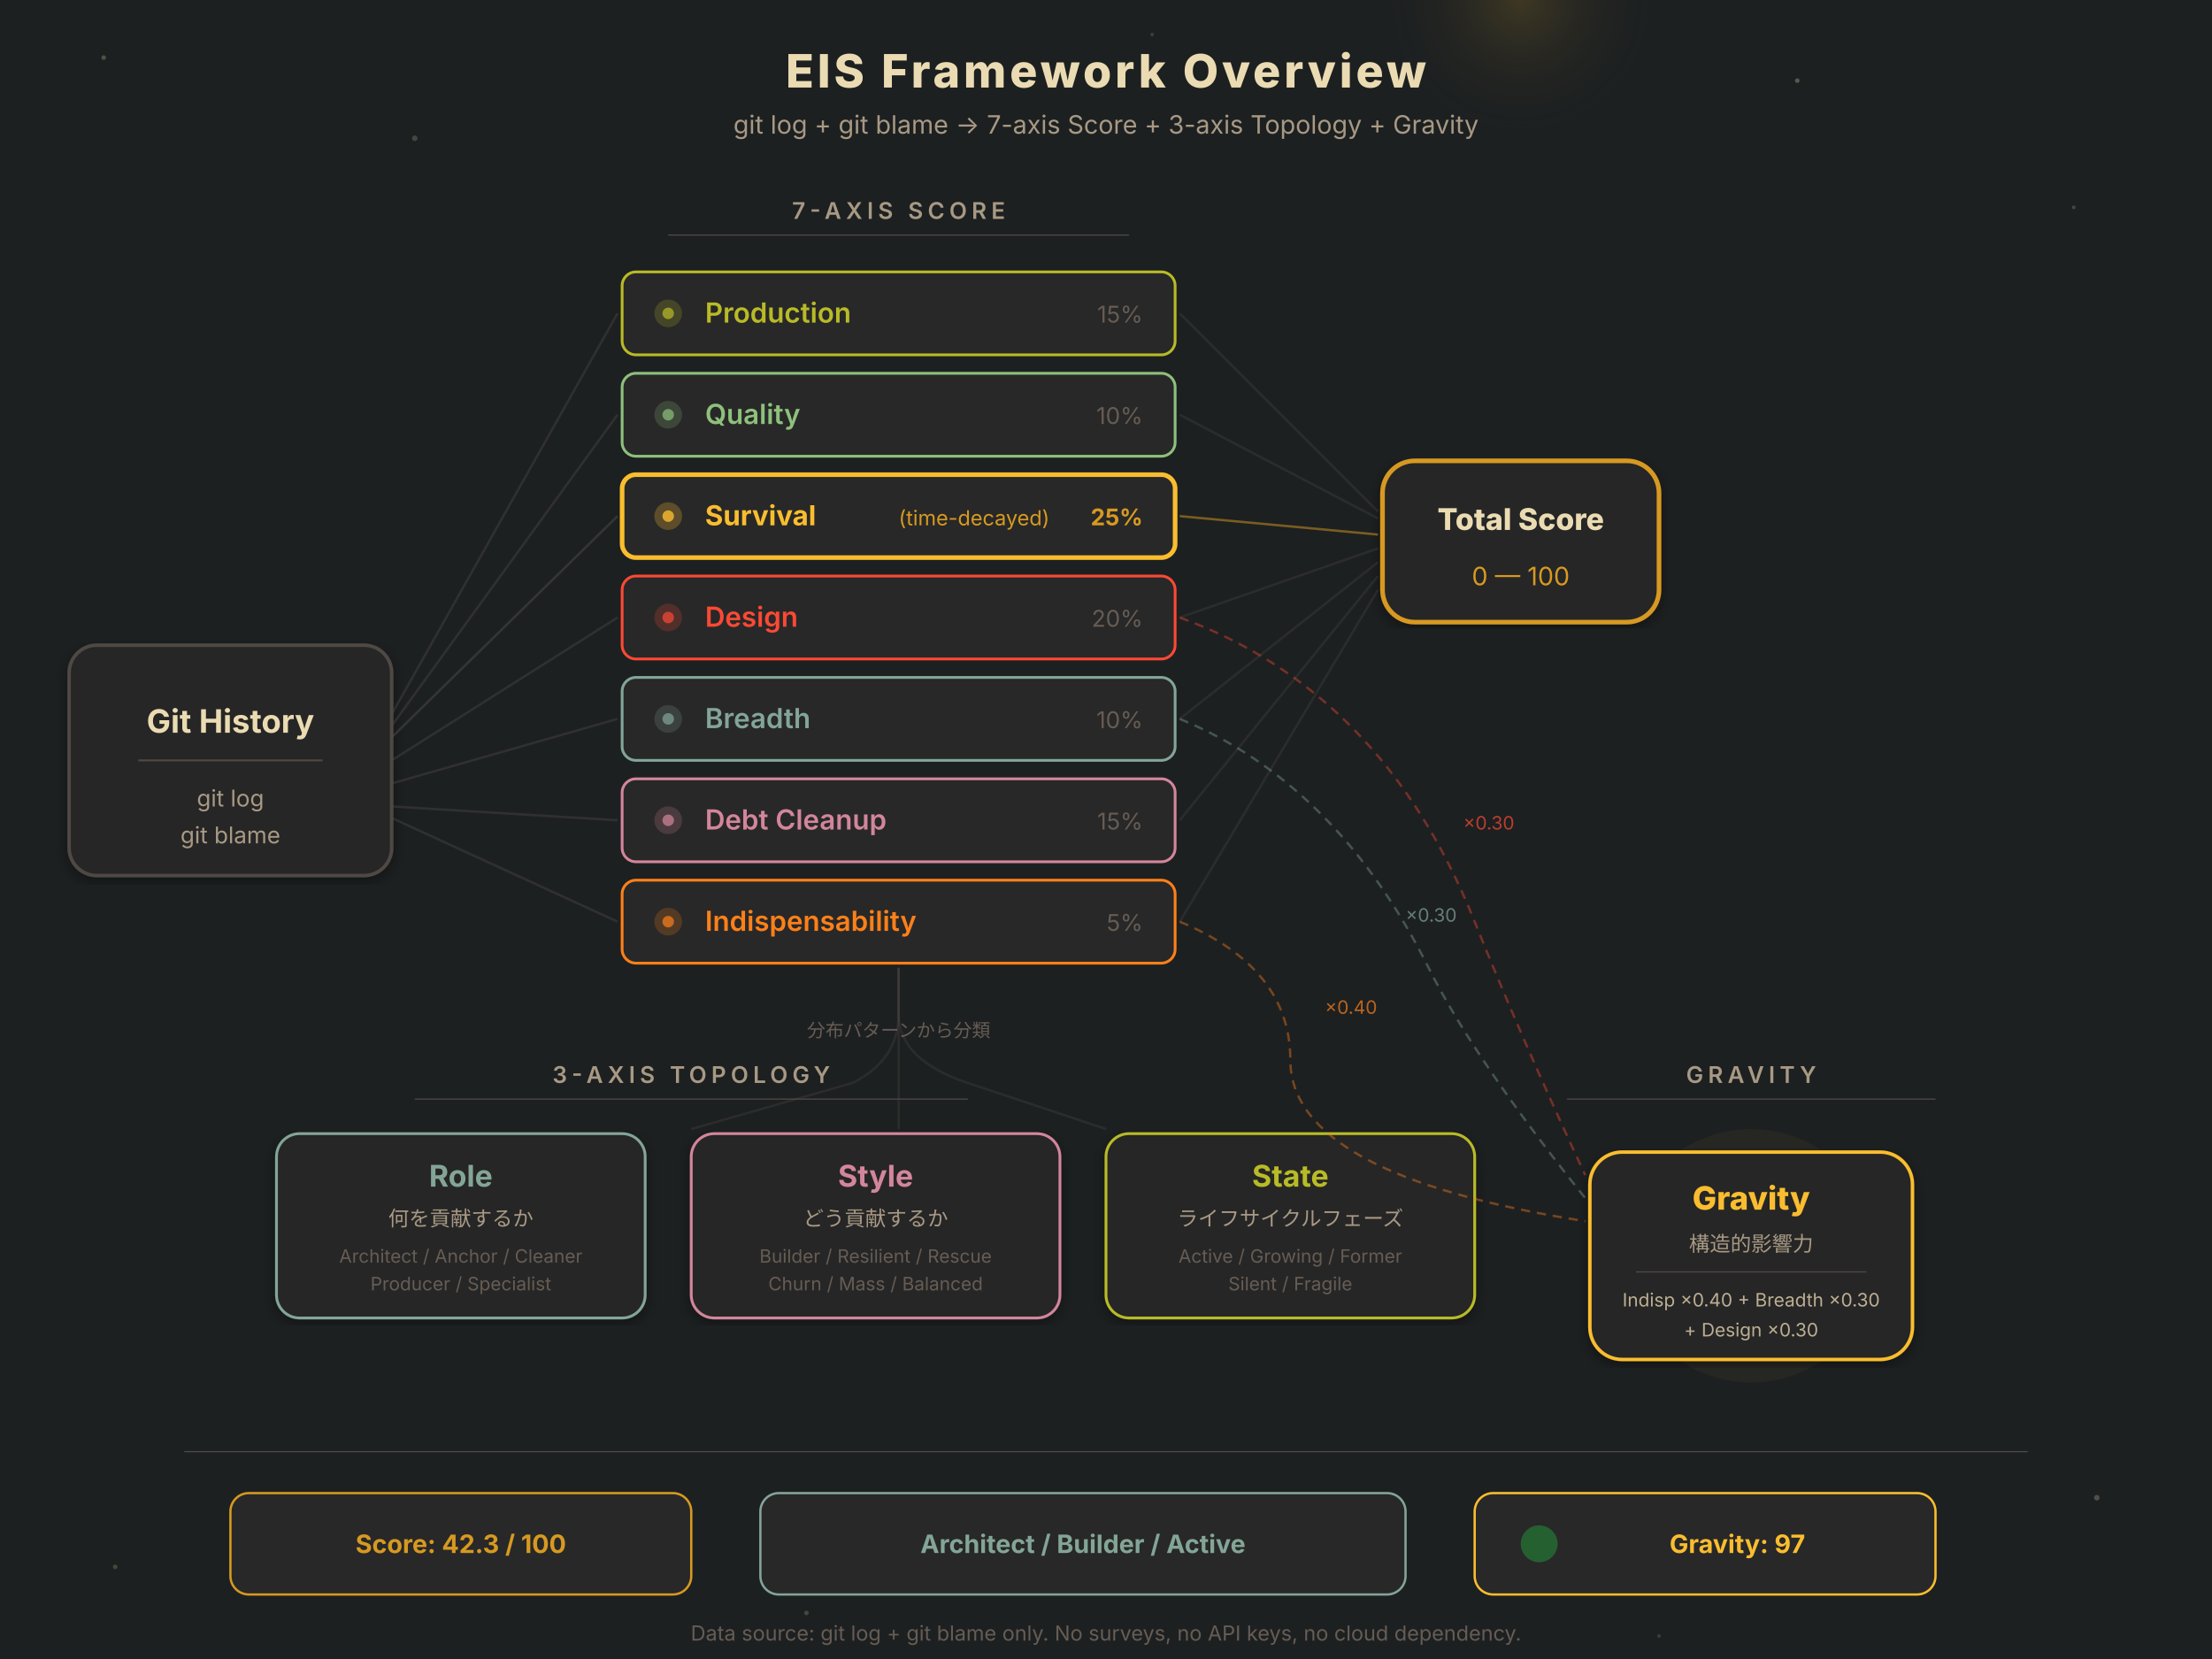
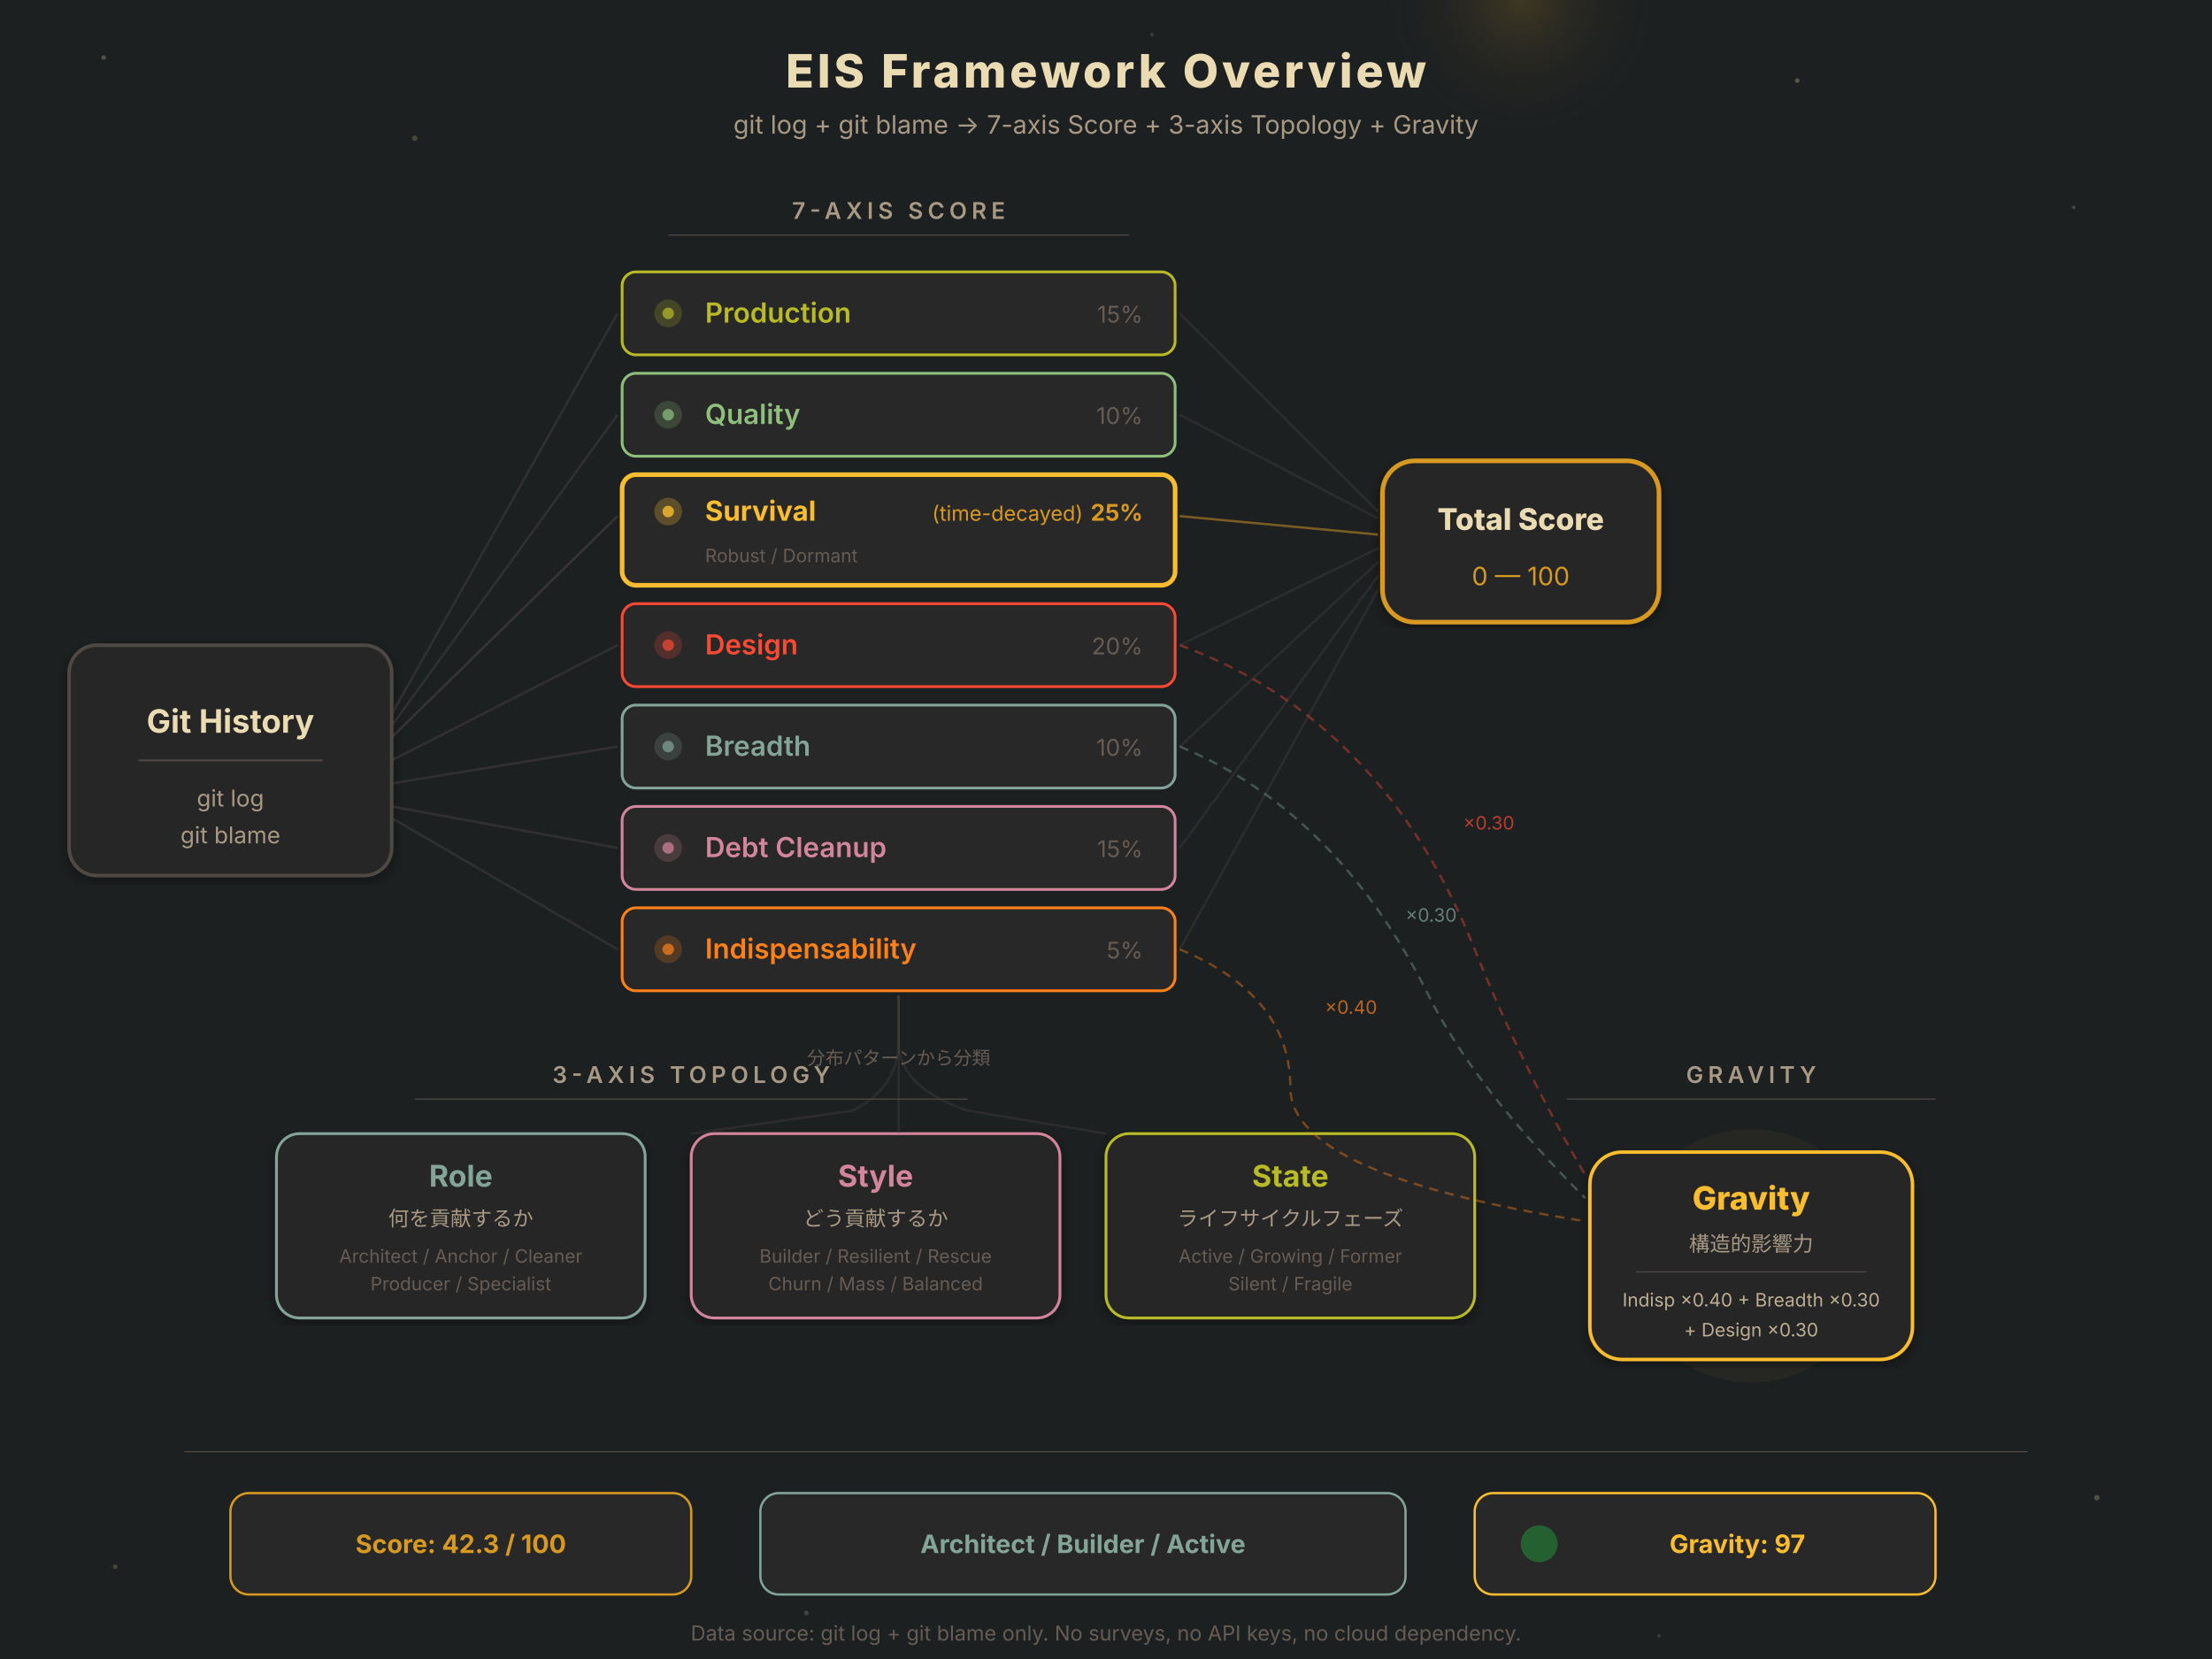
<svg xmlns="http://www.w3.org/2000/svg" width="960" height="720" viewBox="0 0 960 720">
  <defs>
    <radialGradient id="glow-gold" cx="50%" cy="50%" r="50%">
      <stop offset="0%" stop-color="#fabd2f" stop-opacity="0.15" />
      <stop offset="100%" stop-color="#1d2021" stop-opacity="0" />
    </radialGradient>
    <filter id="shadow" x="-4%" y="-4%" width="108%" height="108%">
      <feDropShadow dx="0" dy="2" stdDeviation="3" flood-color="#000" flood-opacity="0.4" />
    </filter>
  </defs>
  <rect width="960" height="720" fill="#1d2021" />
  <circle cx="45" cy="25" r="1" fill="#ebdbb2" opacity="0.25" />
  <circle cx="180" cy="60" r="1.2" fill="#ebdbb2" opacity="0.2" />
  <circle cx="780" cy="35" r="1" fill="#ebdbb2" opacity="0.3" />
  <circle cx="900" cy="90" r="0.8" fill="#ebdbb2" opacity="0.2" />
  <circle cx="50" cy="680" r="1" fill="#ebdbb2" opacity="0.2" />
  <circle cx="910" cy="650" r="1.2" fill="#ebdbb2" opacity="0.25" />
  <circle cx="500" cy="15" r="0.8" fill="#ebdbb2" opacity="0.15" />
  <circle cx="350" cy="700" r="1" fill="#ebdbb2" opacity="0.2" />
  <circle cx="720" cy="710" r="0.8" fill="#ebdbb2" opacity="0.15" />
  <text x="480" y="38" text-anchor="middle" fill="#ebdbb2" font-size="20" font-weight="800" font-family="-apple-system,BlinkMacSystemFont,'Segoe UI',sans-serif" letter-spacing="1.5">EIS Framework Overview</text>
  <text x="480" y="58" text-anchor="middle" fill="#a89984" font-size="11" font-family="-apple-system,sans-serif">git log + git blame → 7-axis Score + 3-axis Topology + Gravity</text>
  <rect x="30" y="280" width="140" height="100" rx="12" fill="#282828" stroke="#504945" stroke-width="1.5" filter="url(#shadow)" />
  <text x="100" y="318" text-anchor="middle" fill="#ebdbb2" font-size="14" font-weight="700" font-family="-apple-system,sans-serif">Git History</text>
  <line x1="60" y1="330" x2="140" y2="330" stroke="#504945" stroke-width="0.8" />
  <text x="100" y="350" text-anchor="middle" fill="#a89984" font-size="10" font-family="-apple-system,sans-serif">git log</text>
  <text x="100" y="366" text-anchor="middle" fill="#a89984" font-size="10" font-family="-apple-system,sans-serif">git blame</text>
  <text x="390" y="95" text-anchor="middle" fill="#a89984" font-size="10" font-weight="600" font-family="-apple-system,sans-serif" letter-spacing="2">7-AXIS SCORE</text>
  <line x1="290" y1="102" x2="490" y2="102" stroke="#504945" stroke-width="0.5" />
  <rect x="270" y="118" width="240" height="36" rx="6" fill="#282828" stroke="#b8bb26" stroke-width="1.2" />
  <circle cx="290" cy="136" r="6" fill="#b8bb26" opacity="0.2" />
  <circle cx="290" cy="136" r="2.5" fill="#b8bb26" opacity="0.7" />
  <text x="306" y="140" fill="#b8bb26" font-size="12" font-weight="600" font-family="-apple-system,sans-serif">Production</text>
  <text x="496" y="140" text-anchor="end" fill="#665c54" font-size="10" font-family="-apple-system,sans-serif">15%</text>
  <rect x="270" y="162" width="240" height="36" rx="6" fill="#282828" stroke="#8ec07c" stroke-width="1.2" />
  <circle cx="290" cy="180" r="6" fill="#8ec07c" opacity="0.2" />
  <circle cx="290" cy="180" r="2.5" fill="#8ec07c" opacity="0.7" />
  <text x="306" y="184" fill="#8ec07c" font-size="12" font-weight="600" font-family="-apple-system,sans-serif">Quality</text>
  <text x="496" y="184" text-anchor="end" fill="#665c54" font-size="10" font-family="-apple-system,sans-serif">10%</text>
-   <rect x="270" y="206" width="240" height="36" rx="6" fill="#282828" stroke="#fabd2f" stroke-width="2" />
-   <circle cx="290" cy="224" r="6" fill="#fabd2f" opacity="0.25" />
-   <circle cx="290" cy="224" r="2.5" fill="#fabd2f" opacity="0.8" />
-   <text x="306" y="228" fill="#fabd2f" font-size="12" font-weight="700" font-family="-apple-system,sans-serif">Survival</text>
-   <text x="390" y="228" fill="#d79921" font-size="9" font-family="-apple-system,sans-serif">(time-decayed)</text>
-   <text x="496" y="228" text-anchor="end" fill="#d79921" font-size="10" font-weight="700" font-family="-apple-system,sans-serif">25%</text>
-   <rect x="270" y="250" width="240" height="36" rx="6" fill="#282828" stroke="#fb4934" stroke-width="1.2" />
-   <circle cx="290" cy="268" r="6" fill="#fb4934" opacity="0.2" />
-   <circle cx="290" cy="268" r="2.5" fill="#fb4934" opacity="0.7" />
-   <text x="306" y="272" fill="#fb4934" font-size="12" font-weight="600" font-family="-apple-system,sans-serif">Design</text>
-   <text x="496" y="272" text-anchor="end" fill="#665c54" font-size="10" font-family="-apple-system,sans-serif">20%</text>
-   <rect x="270" y="294" width="240" height="36" rx="6" fill="#282828" stroke="#83a598" stroke-width="1.2" />
-   <circle cx="290" cy="312" r="6" fill="#83a598" opacity="0.2" />
-   <circle cx="290" cy="312" r="2.5" fill="#83a598" opacity="0.7" />
-   <text x="306" y="316" fill="#83a598" font-size="12" font-weight="600" font-family="-apple-system,sans-serif">Breadth</text>
-   <text x="496" y="316" text-anchor="end" fill="#665c54" font-size="10" font-family="-apple-system,sans-serif">10%</text>
-   <rect x="270" y="338" width="240" height="36" rx="6" fill="#282828" stroke="#d3869b" stroke-width="1.2" />
-   <circle cx="290" cy="356" r="6" fill="#d3869b" opacity="0.2" />
-   <circle cx="290" cy="356" r="2.5" fill="#d3869b" opacity="0.7" />
-   <text x="306" y="360" fill="#d3869b" font-size="12" font-weight="600" font-family="-apple-system,sans-serif">Debt Cleanup</text>
-   <text x="496" y="360" text-anchor="end" fill="#665c54" font-size="10" font-family="-apple-system,sans-serif">15%</text>
-   <rect x="270" y="382" width="240" height="36" rx="6" fill="#282828" stroke="#fe8019" stroke-width="1.2" />
-   <circle cx="290" cy="400" r="6" fill="#fe8019" opacity="0.2" />
-   <circle cx="290" cy="400" r="2.5" fill="#fe8019" opacity="0.7" />
-   <text x="306" y="404" fill="#fe8019" font-size="12" font-weight="600" font-family="-apple-system,sans-serif">Indispensability</text>
-   <text x="496" y="404" text-anchor="end" fill="#665c54" font-size="10" font-family="-apple-system,sans-serif">5%</text>
+   <rect x="270" y="206" width="240" height="48" rx="6" fill="#282828" stroke="#fabd2f" stroke-width="2" />
+   <circle cx="290" cy="222" r="6" fill="#fabd2f" opacity="0.25" />
+   <circle cx="290" cy="222" r="2.5" fill="#fabd2f" opacity="0.8" />
+   <text x="306" y="226" fill="#fabd2f" font-size="12" font-weight="700" font-family="-apple-system,sans-serif">Survival</text>
+   <text x="470" y="226" text-anchor="end" fill="#d79921" font-size="9" font-family="-apple-system,sans-serif">(time-decayed)</text>
+   <text x="496" y="226" text-anchor="end" fill="#d79921" font-size="10" font-weight="700" font-family="-apple-system,sans-serif">25%</text>
+   <text x="306" y="244" fill="#665c54" font-size="8" font-family="-apple-system,sans-serif">Robust / Dormant</text>
+   <rect x="270" y="262" width="240" height="36" rx="6" fill="#282828" stroke="#fb4934" stroke-width="1.2" />
+   <circle cx="290" cy="280" r="6" fill="#fb4934" opacity="0.2" />
+   <circle cx="290" cy="280" r="2.5" fill="#fb4934" opacity="0.7" />
+   <text x="306" y="284" fill="#fb4934" font-size="12" font-weight="600" font-family="-apple-system,sans-serif">Design</text>
+   <text x="496" y="284" text-anchor="end" fill="#665c54" font-size="10" font-family="-apple-system,sans-serif">20%</text>
+   <rect x="270" y="306" width="240" height="36" rx="6" fill="#282828" stroke="#83a598" stroke-width="1.2" />
+   <circle cx="290" cy="324" r="6" fill="#83a598" opacity="0.2" />
+   <circle cx="290" cy="324" r="2.5" fill="#83a598" opacity="0.7" />
+   <text x="306" y="328" fill="#83a598" font-size="12" font-weight="600" font-family="-apple-system,sans-serif">Breadth</text>
+   <text x="496" y="328" text-anchor="end" fill="#665c54" font-size="10" font-family="-apple-system,sans-serif">10%</text>
+   <rect x="270" y="350" width="240" height="36" rx="6" fill="#282828" stroke="#d3869b" stroke-width="1.2" />
+   <circle cx="290" cy="368" r="6" fill="#d3869b" opacity="0.2" />
+   <circle cx="290" cy="368" r="2.5" fill="#d3869b" opacity="0.7" />
+   <text x="306" y="372" fill="#d3869b" font-size="12" font-weight="600" font-family="-apple-system,sans-serif">Debt Cleanup</text>
+   <text x="496" y="372" text-anchor="end" fill="#665c54" font-size="10" font-family="-apple-system,sans-serif">15%</text>
+   <rect x="270" y="394" width="240" height="36" rx="6" fill="#282828" stroke="#fe8019" stroke-width="1.2" />
+   <circle cx="290" cy="412" r="6" fill="#fe8019" opacity="0.2" />
+   <circle cx="290" cy="412" r="2.5" fill="#fe8019" opacity="0.7" />
+   <text x="306" y="416" fill="#fe8019" font-size="12" font-weight="600" font-family="-apple-system,sans-serif">Indispensability</text>
+   <text x="496" y="416" text-anchor="end" fill="#665c54" font-size="10" font-family="-apple-system,sans-serif">5%</text>
  <line x1="170" y1="310" x2="268" y2="136" stroke="#504945" stroke-width="1" opacity="0.4" />
  <line x1="170" y1="315" x2="268" y2="180" stroke="#504945" stroke-width="1" opacity="0.4" />
  <line x1="170" y1="320" x2="268" y2="224" stroke="#504945" stroke-width="1" opacity="0.5" />
-   <line x1="170" y1="330" x2="268" y2="268" stroke="#504945" stroke-width="1" opacity="0.4" />
-   <line x1="170" y1="340" x2="268" y2="312" stroke="#504945" stroke-width="1" opacity="0.4" />
-   <line x1="170" y1="350" x2="268" y2="356" stroke="#504945" stroke-width="1" opacity="0.4" />
-   <line x1="170" y1="355" x2="268" y2="400" stroke="#504945" stroke-width="1" opacity="0.4" />
+   <line x1="170" y1="330" x2="268" y2="280" stroke="#504945" stroke-width="1" opacity="0.4" />
+   <line x1="170" y1="340" x2="268" y2="324" stroke="#504945" stroke-width="1" opacity="0.4" />
+   <line x1="170" y1="350" x2="268" y2="368" stroke="#504945" stroke-width="1" opacity="0.4" />
+   <line x1="170" y1="355" x2="268" y2="412" stroke="#504945" stroke-width="1" opacity="0.4" />
  <circle cx="660" y="250" r="60" fill="url(#glow-gold)" />
  <rect x="600" y="200" width="120" height="70" rx="14" fill="#282828" stroke="#d79921" stroke-width="2" filter="url(#shadow)" />
  <text x="660" y="230" text-anchor="middle" fill="#ebdbb2" font-size="13" font-weight="800" font-family="-apple-system,sans-serif">Total Score</text>
  <text x="660" y="254" text-anchor="middle" fill="#d79921" font-size="11" font-family="-apple-system,sans-serif">0 — 100</text>
  <line x1="512" y1="136" x2="598" y2="222" stroke="#504945" stroke-width="1" opacity="0.3" marker-end="none" />
  <line x1="512" y1="180" x2="598" y2="225" stroke="#504945" stroke-width="1" opacity="0.3" />
  <line x1="512" y1="224" x2="598" y2="232" stroke="#d79921" stroke-width="1" opacity="0.5" />
-   <line x1="512" y1="268" x2="598" y2="238" stroke="#504945" stroke-width="1" opacity="0.3" />
-   <line x1="512" y1="312" x2="598" y2="244" stroke="#504945" stroke-width="1" opacity="0.3" />
-   <line x1="512" y1="356" x2="598" y2="250" stroke="#504945" stroke-width="1" opacity="0.3" />
-   <line x1="512" y1="400" x2="598" y2="256" stroke="#504945" stroke-width="1" opacity="0.3" />
+   <line x1="512" y1="280" x2="598" y2="238" stroke="#504945" stroke-width="1" opacity="0.3" />
+   <line x1="512" y1="324" x2="598" y2="244" stroke="#504945" stroke-width="1" opacity="0.3" />
+   <line x1="512" y1="368" x2="598" y2="250" stroke="#504945" stroke-width="1" opacity="0.3" />
+   <line x1="512" y1="412" x2="598" y2="256" stroke="#504945" stroke-width="1" opacity="0.3" />
  <text x="300" y="470" text-anchor="middle" fill="#a89984" font-size="10" font-weight="600" font-family="-apple-system,sans-serif" letter-spacing="2">3-AXIS TOPOLOGY</text>
  <line x1="180" y1="477" x2="420" y2="477" stroke="#504945" stroke-width="0.5" />
  <rect x="120" y="492" width="160" height="80" rx="10" fill="#282828" stroke="#83a598" stroke-width="1.2" filter="url(#shadow)" />
  <text x="200" y="515" text-anchor="middle" fill="#83a598" font-size="13" font-weight="700" font-family="-apple-system,sans-serif">Role</text>
  <text x="200" y="532" text-anchor="middle" fill="#a89984" font-size="9" font-family="-apple-system,sans-serif">何を貢献するか</text>
  <text x="200" y="548" text-anchor="middle" fill="#665c54" font-size="8" font-family="-apple-system,sans-serif">Architect / Anchor / Cleaner</text>
  <text x="200" y="560" text-anchor="middle" fill="#665c54" font-size="8" font-family="-apple-system,sans-serif">Producer / Specialist</text>
  <rect x="300" y="492" width="160" height="80" rx="10" fill="#282828" stroke="#d3869b" stroke-width="1.2" filter="url(#shadow)" />
  <text x="380" y="515" text-anchor="middle" fill="#d3869b" font-size="13" font-weight="700" font-family="-apple-system,sans-serif">Style</text>
  <text x="380" y="532" text-anchor="middle" fill="#a89984" font-size="9" font-family="-apple-system,sans-serif">どう貢献するか</text>
  <text x="380" y="548" text-anchor="middle" fill="#665c54" font-size="8" font-family="-apple-system,sans-serif">Builder / Resilient / Rescue</text>
  <text x="380" y="560" text-anchor="middle" fill="#665c54" font-size="8" font-family="-apple-system,sans-serif">Churn / Mass / Balanced</text>
  <rect x="480" y="492" width="160" height="80" rx="10" fill="#282828" stroke="#b8bb26" stroke-width="1.2" filter="url(#shadow)" />
  <text x="560" y="515" text-anchor="middle" fill="#b8bb26" font-size="13" font-weight="700" font-family="-apple-system,sans-serif">State</text>
  <text x="560" y="532" text-anchor="middle" fill="#a89984" font-size="9" font-family="-apple-system,sans-serif">ライフサイクルフェーズ</text>
  <text x="560" y="548" text-anchor="middle" fill="#665c54" font-size="8" font-family="-apple-system,sans-serif">Active / Growing / Former</text>
  <text x="560" y="560" text-anchor="middle" fill="#665c54" font-size="8" font-family="-apple-system,sans-serif">Silent / Fragile</text>
-   <path d="M390,420 L390,440 Q390,460 370,470 L300,490" stroke="#504945" stroke-width="1" fill="none" opacity="0.3" />
-   <path d="M390,420 L390,490" stroke="#504945" stroke-width="1" fill="none" opacity="0.3" />
-   <path d="M390,420 L390,440 Q390,460 420,470 L480,490" stroke="#504945" stroke-width="1" fill="none" opacity="0.3" />
-   <text x="390" y="450" text-anchor="middle" fill="#665c54" font-size="8" font-family="-apple-system,sans-serif">分布パターンから分類</text>
+   <path d="M390,432 L390,452 Q390,472 370,482 L300,492" stroke="#504945" stroke-width="1" fill="none" opacity="0.3" />
+   <path d="M390,432 L390,492" stroke="#504945" stroke-width="1" fill="none" opacity="0.3" />
+   <path d="M390,432 L390,452 Q390,472 420,482 L480,492" stroke="#504945" stroke-width="1" fill="none" opacity="0.3" />
+   <text x="390" y="462" text-anchor="middle" fill="#665c54" font-size="8" font-family="-apple-system,sans-serif">分布パターンから分類</text>
  <text x="760" y="470" text-anchor="middle" fill="#a89984" font-size="10" font-weight="600" font-family="-apple-system,sans-serif" letter-spacing="2">GRAVITY</text>
  <line x1="680" y1="477" x2="840" y2="477" stroke="#504945" stroke-width="0.5" />
  <circle cx="760" cy="545" r="55" fill="#fabd2f" opacity="0.04" />
  <circle cx="760" cy="545" r="38" fill="#fabd2f" opacity="0.08" />
  <circle cx="760" cy="545" r="22" fill="#fabd2f" opacity="0.12" />
  <rect x="690" y="500" width="140" height="90" rx="14" fill="#282828" stroke="#fabd2f" stroke-width="1.5" filter="url(#shadow)" />
  <text x="760" y="525" text-anchor="middle" fill="#fabd2f" font-size="14" font-weight="800" font-family="-apple-system,sans-serif">Gravity</text>
  <text x="760" y="543" text-anchor="middle" fill="#a89984" font-size="9" font-family="-apple-system,sans-serif">構造的影響力</text>
  <line x1="710" y1="552" x2="810" y2="552" stroke="#504945" stroke-width="0.5" />
  <text x="760" y="567" text-anchor="middle" fill="#bdae93" font-size="8" font-family="-apple-system,sans-serif">Indisp ×0.40 + Breadth ×0.30</text>
  <text x="760" y="580" text-anchor="middle" fill="#bdae93" font-size="8" font-family="-apple-system,sans-serif">+ Design ×0.30</text>
-   <path d="M512,400 Q560,420 560,460 Q560,510 688,530" stroke="#fe8019" stroke-width="1" fill="none" opacity="0.4" stroke-dasharray="4,3" />
-   <path d="M512,312 Q580,340 620,420 Q640,460 688,520" stroke="#83a598" stroke-width="1" fill="none" opacity="0.4" stroke-dasharray="4,3" />
-   <path d="M512,268 Q600,300 640,400 Q660,450 688,510" stroke="#fb4934" stroke-width="1" fill="none" opacity="0.4" stroke-dasharray="4,3" />
+   <path d="M512,412 Q560,432 560,472 Q560,510 688,530" stroke="#fe8019" stroke-width="1" fill="none" opacity="0.4" stroke-dasharray="4,3" />
+   <path d="M512,324 Q580,352 620,432 Q640,472 688,520" stroke="#83a598" stroke-width="1" fill="none" opacity="0.4" stroke-dasharray="4,3" />
+   <path d="M512,280 Q600,312 640,412 Q660,462 688,510" stroke="#fb4934" stroke-width="1" fill="none" opacity="0.4" stroke-dasharray="4,3" />
  <text x="575" y="440" fill="#fe8019" font-size="8" font-family="-apple-system,sans-serif" opacity="0.7">×0.40</text>
  <text x="610" y="400" fill="#83a598" font-size="8" font-family="-apple-system,sans-serif" opacity="0.7">×0.30</text>
  <text x="635" y="360" fill="#fb4934" font-size="8" font-family="-apple-system,sans-serif" opacity="0.7">×0.30</text>
  <line x1="80" y1="630" x2="880" y2="630" stroke="#504945" stroke-width="0.5" />
  <rect x="100" y="648" width="200" height="44" rx="8" fill="#282828" stroke="#d79921" stroke-width="1" />
  <text x="200" y="674" text-anchor="middle" fill="#d79921" font-size="11" font-weight="700" font-family="-apple-system,sans-serif">Score: 42.3 / 100</text>
  <rect x="330" y="648" width="280" height="44" rx="8" fill="#282828" stroke="#83a598" stroke-width="1" />
  <text x="470" y="674" text-anchor="middle" fill="#83a598" font-size="11" font-weight="700" font-family="-apple-system,sans-serif">Architect / Builder / Active</text>
  <rect x="640" y="648" width="200" height="44" rx="8" fill="#282828" stroke="#fabd2f" stroke-width="1" />
  <circle cx="668" cy="670" r="8" fill="#238636" opacity="0.6" />
  <text x="754" y="674" text-anchor="middle" fill="#fabd2f" font-size="11" font-weight="700" font-family="-apple-system,sans-serif">Gravity: 97</text>
  <text x="480" y="712" text-anchor="middle" fill="#665c54" font-size="9" font-family="-apple-system,sans-serif">Data source: git log + git blame only. No surveys, no API keys, no cloud dependency.</text>
</svg>
